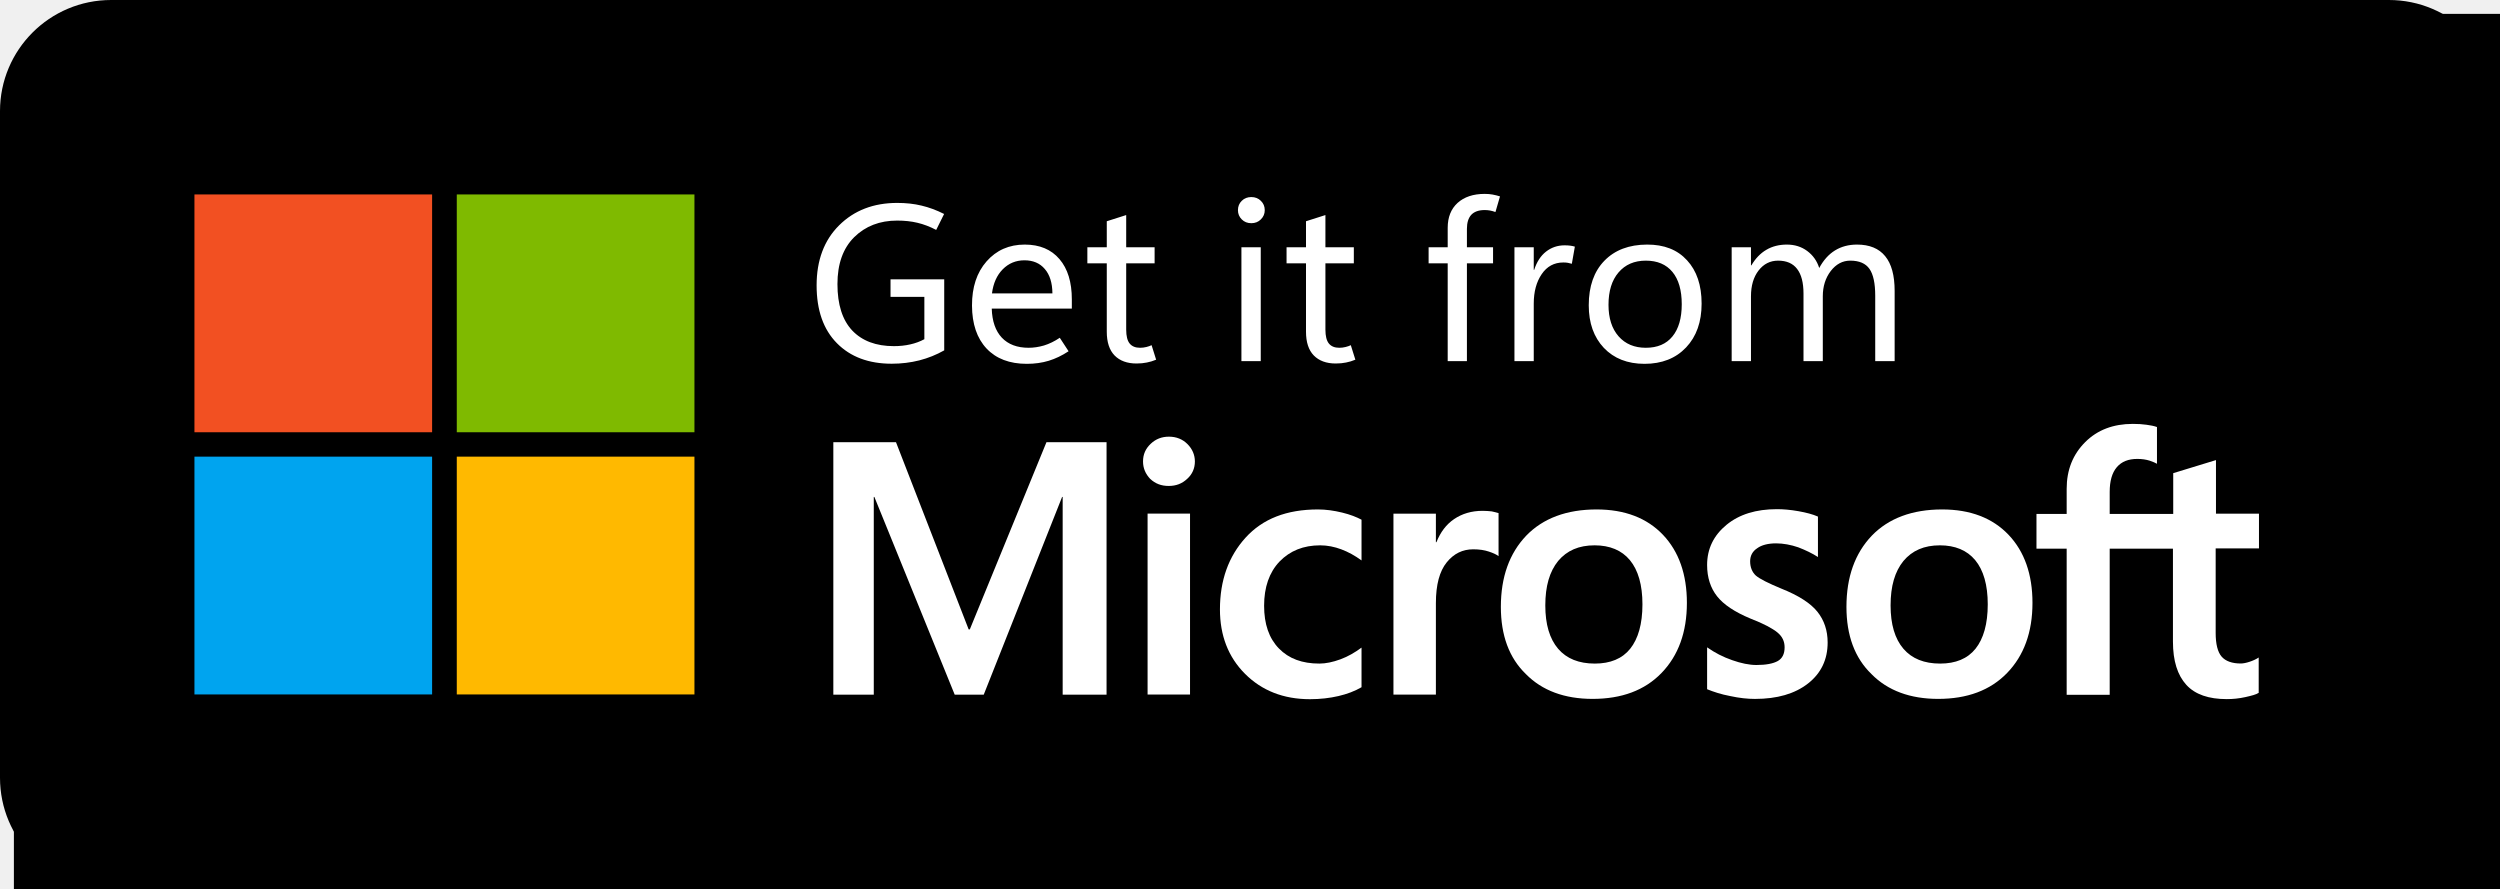
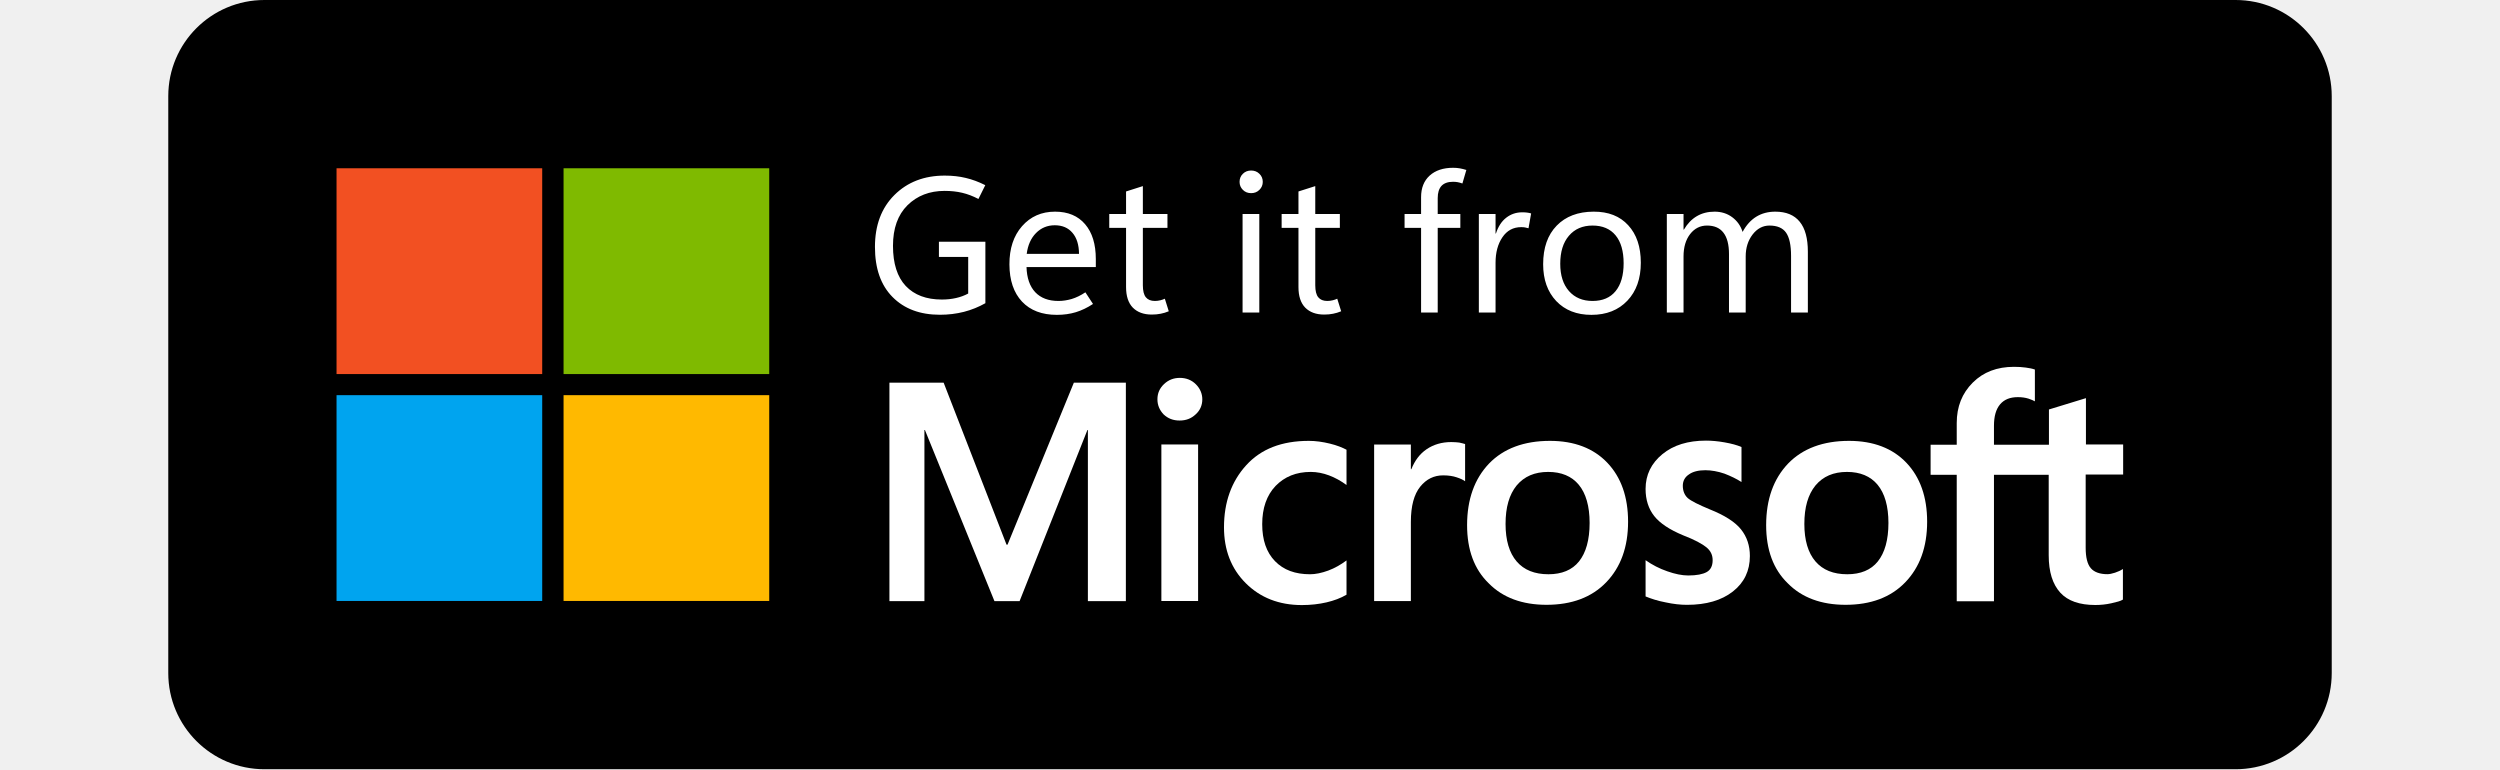
- <svg xmlns="http://www.w3.org/2000/svg" width="90" height="32" viewBox="0 0 90 32" fill="none">
-   <rect x="0.5" y="0.5" width="182" height="56" rx="3.5" fill="black" />
+ <svg xmlns="http://www.w3.org/2000/svg" width="182" height="56" viewBox="0 0 90 32" fill="none">
+   <rect x="0.5" y="0.5" width="89" height="31" rx="3.5" fill="black" />
  <path d="M15.556 7H7V15.561H15.556V7Z" fill="#F25022" />
  <path d="M25 7H16.444V15.561H25V7Z" fill="#7FBA00" />
  <path d="M15.556 16.439H7V25H15.556V16.439Z" fill="#00A4EF" />
  <path d="M25 16.439H16.444V25H25V16.439Z" fill="#FFB900" />
  <path d="M33.992 12.613C33.711 12.772 33.413 12.892 33.098 12.973C32.783 13.053 32.45 13.094 32.102 13.094C31.273 13.094 30.616 12.848 30.129 12.355C29.642 11.863 29.398 11.169 29.398 10.273C29.398 9.37 29.668 8.65 30.207 8.113C30.749 7.574 31.447 7.305 32.301 7.305C32.618 7.305 32.91 7.337 33.176 7.402C33.444 7.465 33.715 7.565 33.988 7.703L33.703 8.277C33.474 8.158 33.249 8.072 33.027 8.02C32.806 7.967 32.562 7.941 32.297 7.941C31.669 7.941 31.154 8.141 30.75 8.539C30.349 8.938 30.148 9.5 30.148 10.227C30.148 10.963 30.326 11.521 30.68 11.898C31.037 12.273 31.537 12.461 32.18 12.461C32.391 12.461 32.587 12.44 32.77 12.398C32.954 12.357 33.124 12.294 33.277 12.211V10.688H32.059V10.055H33.992V12.613ZM38.586 11.109H35.703C35.716 11.562 35.837 11.912 36.066 12.156C36.296 12.398 36.617 12.52 37.031 12.52C37.211 12.52 37.395 12.492 37.582 12.438C37.772 12.38 37.962 12.288 38.152 12.16L38.469 12.645C38.232 12.801 37.993 12.915 37.754 12.988C37.514 13.061 37.251 13.098 36.965 13.098C36.345 13.098 35.862 12.914 35.516 12.547C35.169 12.177 34.995 11.662 34.992 11C34.99 10.341 35.164 9.811 35.516 9.41C35.87 9.007 36.328 8.805 36.891 8.805C37.427 8.805 37.844 8.979 38.141 9.328C38.438 9.674 38.586 10.158 38.586 10.777V11.109ZM37.887 10.562C37.884 10.185 37.793 9.892 37.613 9.684C37.436 9.475 37.191 9.371 36.879 9.371C36.572 9.371 36.311 9.479 36.098 9.695C35.887 9.909 35.758 10.198 35.711 10.562H37.887ZM41.621 12.949C41.509 12.996 41.397 13.03 41.285 13.051C41.176 13.074 41.052 13.086 40.914 13.086C40.578 13.086 40.315 12.99 40.125 12.797C39.938 12.604 39.844 12.319 39.844 11.941V9.48H39.145V8.902H39.844V7.965L40.543 7.742V8.902H41.566V9.48H40.543V11.867C40.543 12.099 40.585 12.266 40.668 12.367C40.751 12.469 40.876 12.52 41.043 12.52C41.121 12.52 41.197 12.51 41.27 12.492C41.342 12.474 41.405 12.452 41.457 12.426L41.621 12.949ZM45.047 8.035C44.909 8.035 44.794 7.99 44.703 7.898C44.612 7.807 44.566 7.697 44.566 7.566C44.566 7.431 44.612 7.319 44.703 7.23C44.794 7.139 44.909 7.094 45.047 7.094C45.185 7.094 45.3 7.139 45.391 7.23C45.484 7.319 45.531 7.431 45.531 7.566C45.531 7.697 45.484 7.807 45.391 7.898C45.3 7.99 45.185 8.035 45.047 8.035ZM45.387 13H44.691V8.902H45.387V13ZM48.793 12.949C48.681 12.996 48.569 13.03 48.457 13.051C48.348 13.074 48.224 13.086 48.086 13.086C47.75 13.086 47.487 12.99 47.297 12.797C47.109 12.604 47.016 12.319 47.016 11.941V9.48H46.316V8.902H47.016V7.965L47.715 7.742V8.902H48.738V9.48H47.715V11.867C47.715 12.099 47.757 12.266 47.84 12.367C47.923 12.469 48.048 12.52 48.215 12.52C48.293 12.52 48.368 12.51 48.441 12.492C48.514 12.474 48.577 12.452 48.629 12.426L48.793 12.949ZM53.836 7.633C53.763 7.607 53.697 7.589 53.637 7.578C53.577 7.568 53.514 7.562 53.449 7.562C53.233 7.562 53.072 7.62 52.965 7.734C52.861 7.849 52.809 8.017 52.809 8.238V8.902H53.75V9.48H52.809V13H52.117V9.48H51.43V8.902H52.117V8.203C52.117 7.82 52.236 7.521 52.473 7.305C52.712 7.089 53.038 6.98 53.449 6.98C53.553 6.98 53.648 6.988 53.734 7.004C53.82 7.02 53.909 7.042 54 7.07L53.836 7.633ZM56.586 9.496C56.534 9.48 56.486 9.469 56.441 9.461C56.397 9.453 56.344 9.449 56.281 9.449C55.95 9.449 55.69 9.59 55.5 9.871C55.31 10.15 55.215 10.503 55.215 10.93V13H54.52V8.902H55.215V9.715H55.23C55.324 9.426 55.466 9.207 55.656 9.059C55.849 8.908 56.072 8.832 56.324 8.832C56.405 8.832 56.474 8.836 56.531 8.844C56.591 8.852 56.646 8.863 56.695 8.879L56.586 9.496ZM59.203 13.098C58.591 13.098 58.103 12.906 57.738 12.523C57.376 12.138 57.195 11.628 57.195 10.992C57.195 10.307 57.383 9.772 57.758 9.387C58.133 9.001 58.645 8.807 59.293 8.805C59.908 8.802 60.388 8.991 60.734 9.371C61.083 9.749 61.258 10.268 61.258 10.93C61.258 11.588 61.072 12.115 60.699 12.508C60.327 12.901 59.828 13.098 59.203 13.098ZM59.25 12.52C59.667 12.52 59.986 12.384 60.207 12.113C60.431 11.84 60.543 11.453 60.543 10.953C60.543 10.448 60.431 10.06 60.207 9.789C59.983 9.518 59.664 9.383 59.25 9.383C58.836 9.383 58.508 9.525 58.266 9.809C58.026 10.09 57.906 10.478 57.906 10.973C57.906 11.454 58.027 11.833 58.27 12.109C58.512 12.383 58.839 12.52 59.25 12.52ZM68.207 13H67.508V10.645C67.508 10.199 67.439 9.878 67.301 9.68C67.163 9.482 66.932 9.383 66.609 9.383C66.333 9.383 66.099 9.508 65.906 9.758C65.716 10.008 65.621 10.31 65.621 10.664V13H64.926V10.57C64.926 10.175 64.849 9.878 64.695 9.68C64.544 9.482 64.316 9.383 64.012 9.383C63.728 9.383 63.493 9.501 63.309 9.738C63.126 9.975 63.035 10.285 63.035 10.668V13H62.34V8.902H63.035V9.551H63.051C63.197 9.303 63.376 9.117 63.59 8.992C63.803 8.867 64.049 8.805 64.328 8.805C64.609 8.805 64.853 8.882 65.059 9.035C65.267 9.189 65.412 9.393 65.492 9.648C65.643 9.367 65.832 9.156 66.059 9.016C66.288 8.875 66.552 8.805 66.852 8.805C67.302 8.805 67.641 8.944 67.867 9.223C68.094 9.499 68.207 9.915 68.207 10.473V13Z" fill="white" />
  <path d="M41.149 16.612C41.149 16.356 41.241 16.151 41.426 15.976C41.611 15.802 41.826 15.72 42.082 15.72C42.349 15.72 42.575 15.812 42.749 15.987C42.923 16.161 43.016 16.376 43.016 16.612C43.016 16.858 42.923 17.074 42.739 17.238C42.554 17.412 42.339 17.494 42.072 17.494C41.805 17.494 41.59 17.412 41.405 17.238C41.241 17.064 41.149 16.858 41.149 16.612ZM42.841 25.002H41.313V18.489H42.841V25.002Z" fill="white" />
  <path d="M47.498 23.889C47.723 23.889 47.98 23.837 48.257 23.735C48.533 23.632 48.779 23.489 49.015 23.314V24.74C48.769 24.884 48.492 24.986 48.185 25.058C47.877 25.13 47.528 25.171 47.159 25.171C46.205 25.171 45.426 24.863 44.821 24.258C44.215 23.653 43.918 22.873 43.918 21.94C43.918 20.894 44.226 20.032 44.841 19.355C45.456 18.678 46.318 18.34 47.446 18.34C47.733 18.34 48.021 18.381 48.318 18.453C48.615 18.525 48.841 18.617 49.015 18.709V20.176C48.779 20.002 48.533 19.868 48.287 19.776C48.041 19.684 47.785 19.632 47.528 19.632C46.923 19.632 46.441 19.827 46.062 20.217C45.692 20.607 45.508 21.14 45.508 21.807C45.508 22.463 45.682 22.976 46.041 23.345C46.4 23.714 46.882 23.889 47.498 23.889Z" fill="white" />
  <path d="M53.374 18.39C53.497 18.39 53.61 18.4 53.702 18.41C53.794 18.431 53.887 18.452 53.948 18.472V20.021C53.866 19.959 53.753 19.908 53.599 19.857C53.446 19.805 53.261 19.775 53.035 19.775C52.656 19.775 52.338 19.928 52.081 20.246C51.825 20.564 51.692 21.046 51.692 21.713V25.005H50.164V18.493H51.692V19.518H51.712C51.856 19.159 52.061 18.882 52.348 18.687C52.635 18.493 52.974 18.39 53.374 18.39Z" fill="white" />
  <path d="M54.031 21.848C54.031 20.771 54.339 19.919 54.944 19.284C55.549 18.658 56.4 18.34 57.477 18.34C58.492 18.34 59.292 18.648 59.867 19.253C60.441 19.858 60.728 20.678 60.728 21.704C60.728 22.761 60.42 23.602 59.815 24.227C59.21 24.853 58.38 25.16 57.333 25.16C56.328 25.16 55.518 24.863 54.933 24.268C54.328 23.684 54.031 22.873 54.031 21.848ZM55.631 21.796C55.631 22.473 55.785 22.996 56.092 23.355C56.4 23.714 56.841 23.889 57.415 23.889C57.969 23.889 58.4 23.714 58.687 23.355C58.974 22.996 59.128 22.463 59.128 21.755C59.128 21.058 58.974 20.525 58.677 20.166C58.38 19.807 57.949 19.632 57.405 19.632C56.841 19.632 56.41 19.817 56.092 20.196C55.785 20.576 55.631 21.099 55.631 21.796Z" fill="white" />
  <path d="M63.005 20.207C63.005 20.422 63.077 20.597 63.21 20.72C63.354 20.843 63.662 20.997 64.133 21.192C64.749 21.438 65.18 21.715 65.426 22.022C65.672 22.33 65.795 22.699 65.795 23.13C65.795 23.745 65.559 24.238 65.087 24.607C64.615 24.976 63.98 25.161 63.18 25.161C62.913 25.161 62.615 25.13 62.287 25.058C61.959 24.997 61.682 24.904 61.456 24.812V23.304C61.733 23.499 62.031 23.653 62.359 23.766C62.677 23.879 62.974 23.94 63.231 23.94C63.58 23.94 63.836 23.889 64 23.797C64.164 23.704 64.246 23.54 64.246 23.304C64.246 23.089 64.164 22.915 63.99 22.771C63.816 22.628 63.498 22.453 63.016 22.268C62.451 22.033 62.051 21.766 61.816 21.468C61.58 21.171 61.456 20.792 61.456 20.34C61.456 19.756 61.692 19.274 62.154 18.894C62.615 18.515 63.221 18.33 63.969 18.33C64.195 18.33 64.451 18.351 64.739 18.402C65.026 18.453 65.262 18.515 65.446 18.597V20.053C65.241 19.92 65.005 19.807 64.739 19.704C64.472 19.612 64.195 19.561 63.939 19.561C63.651 19.561 63.416 19.622 63.262 19.735C63.087 19.848 63.005 20.012 63.005 20.207Z" fill="white" />
  <path d="M66.472 21.848C66.472 20.771 66.779 19.919 67.385 19.284C67.99 18.658 68.841 18.34 69.918 18.34C70.933 18.34 71.733 18.648 72.308 19.253C72.882 19.858 73.169 20.678 73.169 21.704C73.169 22.761 72.861 23.602 72.256 24.227C71.651 24.853 70.82 25.16 69.774 25.16C68.769 25.16 67.959 24.863 67.374 24.268C66.769 23.684 66.472 22.873 66.472 21.848ZM68.061 21.796C68.061 22.473 68.215 22.996 68.523 23.355C68.831 23.714 69.272 23.889 69.846 23.889C70.4 23.889 70.831 23.714 71.118 23.355C71.405 22.996 71.559 22.463 71.559 21.755C71.559 21.058 71.405 20.525 71.108 20.166C70.81 19.807 70.379 19.632 69.836 19.632C69.272 19.632 68.841 19.817 68.523 20.196C68.215 20.576 68.061 21.099 68.061 21.796Z" fill="white" />
  <path d="M78.226 19.752V23.096C78.226 23.793 78.39 24.306 78.708 24.655C79.026 25.004 79.518 25.168 80.164 25.168C80.38 25.168 80.605 25.147 80.831 25.096C81.057 25.045 81.221 25.004 81.313 24.942V23.67C81.221 23.732 81.108 23.783 80.985 23.824C80.862 23.865 80.749 23.886 80.667 23.886C80.359 23.886 80.123 23.804 79.98 23.64C79.836 23.475 79.764 23.188 79.764 22.788V19.742H81.323V18.491H79.775V16.563L78.236 17.034V18.501H75.949V17.711C75.949 17.322 76.031 17.024 76.205 16.819C76.38 16.614 76.626 16.521 76.944 16.521C77.108 16.521 77.251 16.542 77.385 16.583C77.508 16.624 77.6 16.665 77.651 16.696V15.373C77.539 15.332 77.415 15.311 77.272 15.291C77.128 15.27 76.964 15.26 76.78 15.26C76.082 15.26 75.508 15.475 75.067 15.916C74.626 16.357 74.4 16.911 74.4 17.599V18.501H73.313V19.752H74.4V25.014H75.949V19.752H78.226V19.752Z" fill="white" />
  <path d="M39.836 15.92V25.007H38.256V17.889H38.236L35.415 25.007H34.369L31.477 17.889H31.456V25.007H30V15.92H32.256L34.872 22.659H34.913L37.672 15.92H39.836Z" fill="white" />
  <rect x="0.5" y="0.5" width="89" height="31" rx="3.5" stroke="black" />
</svg>
